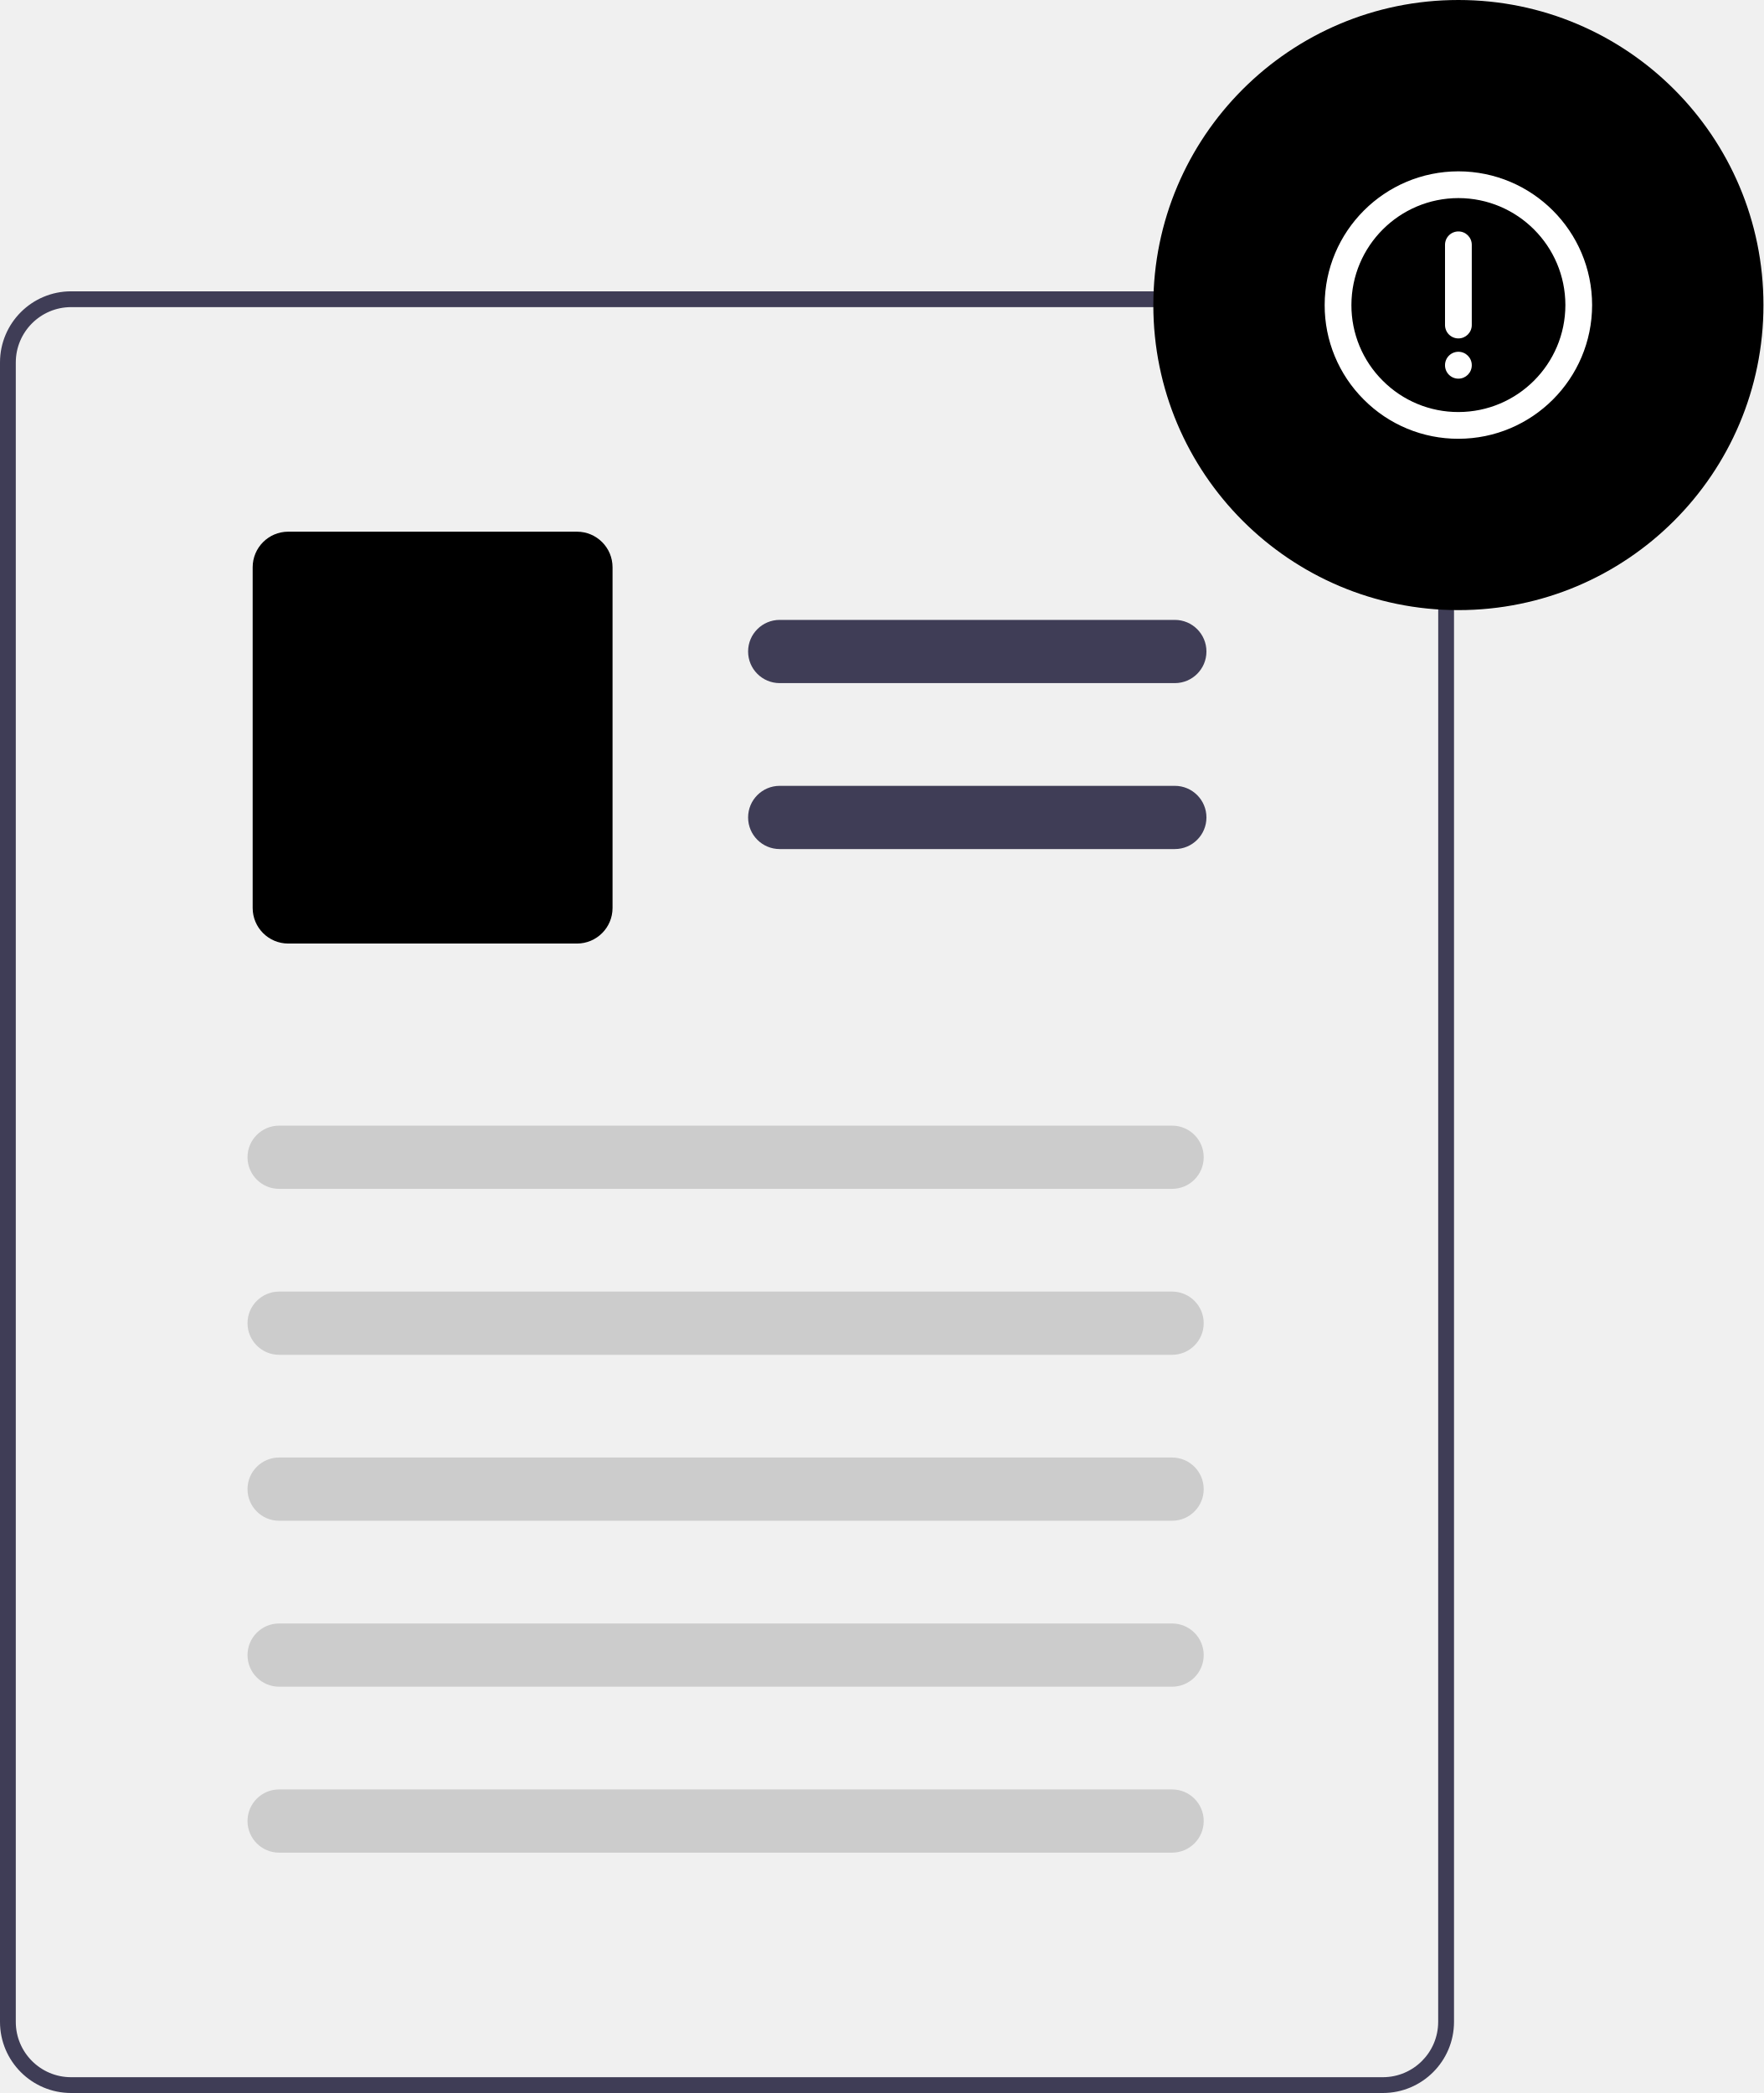
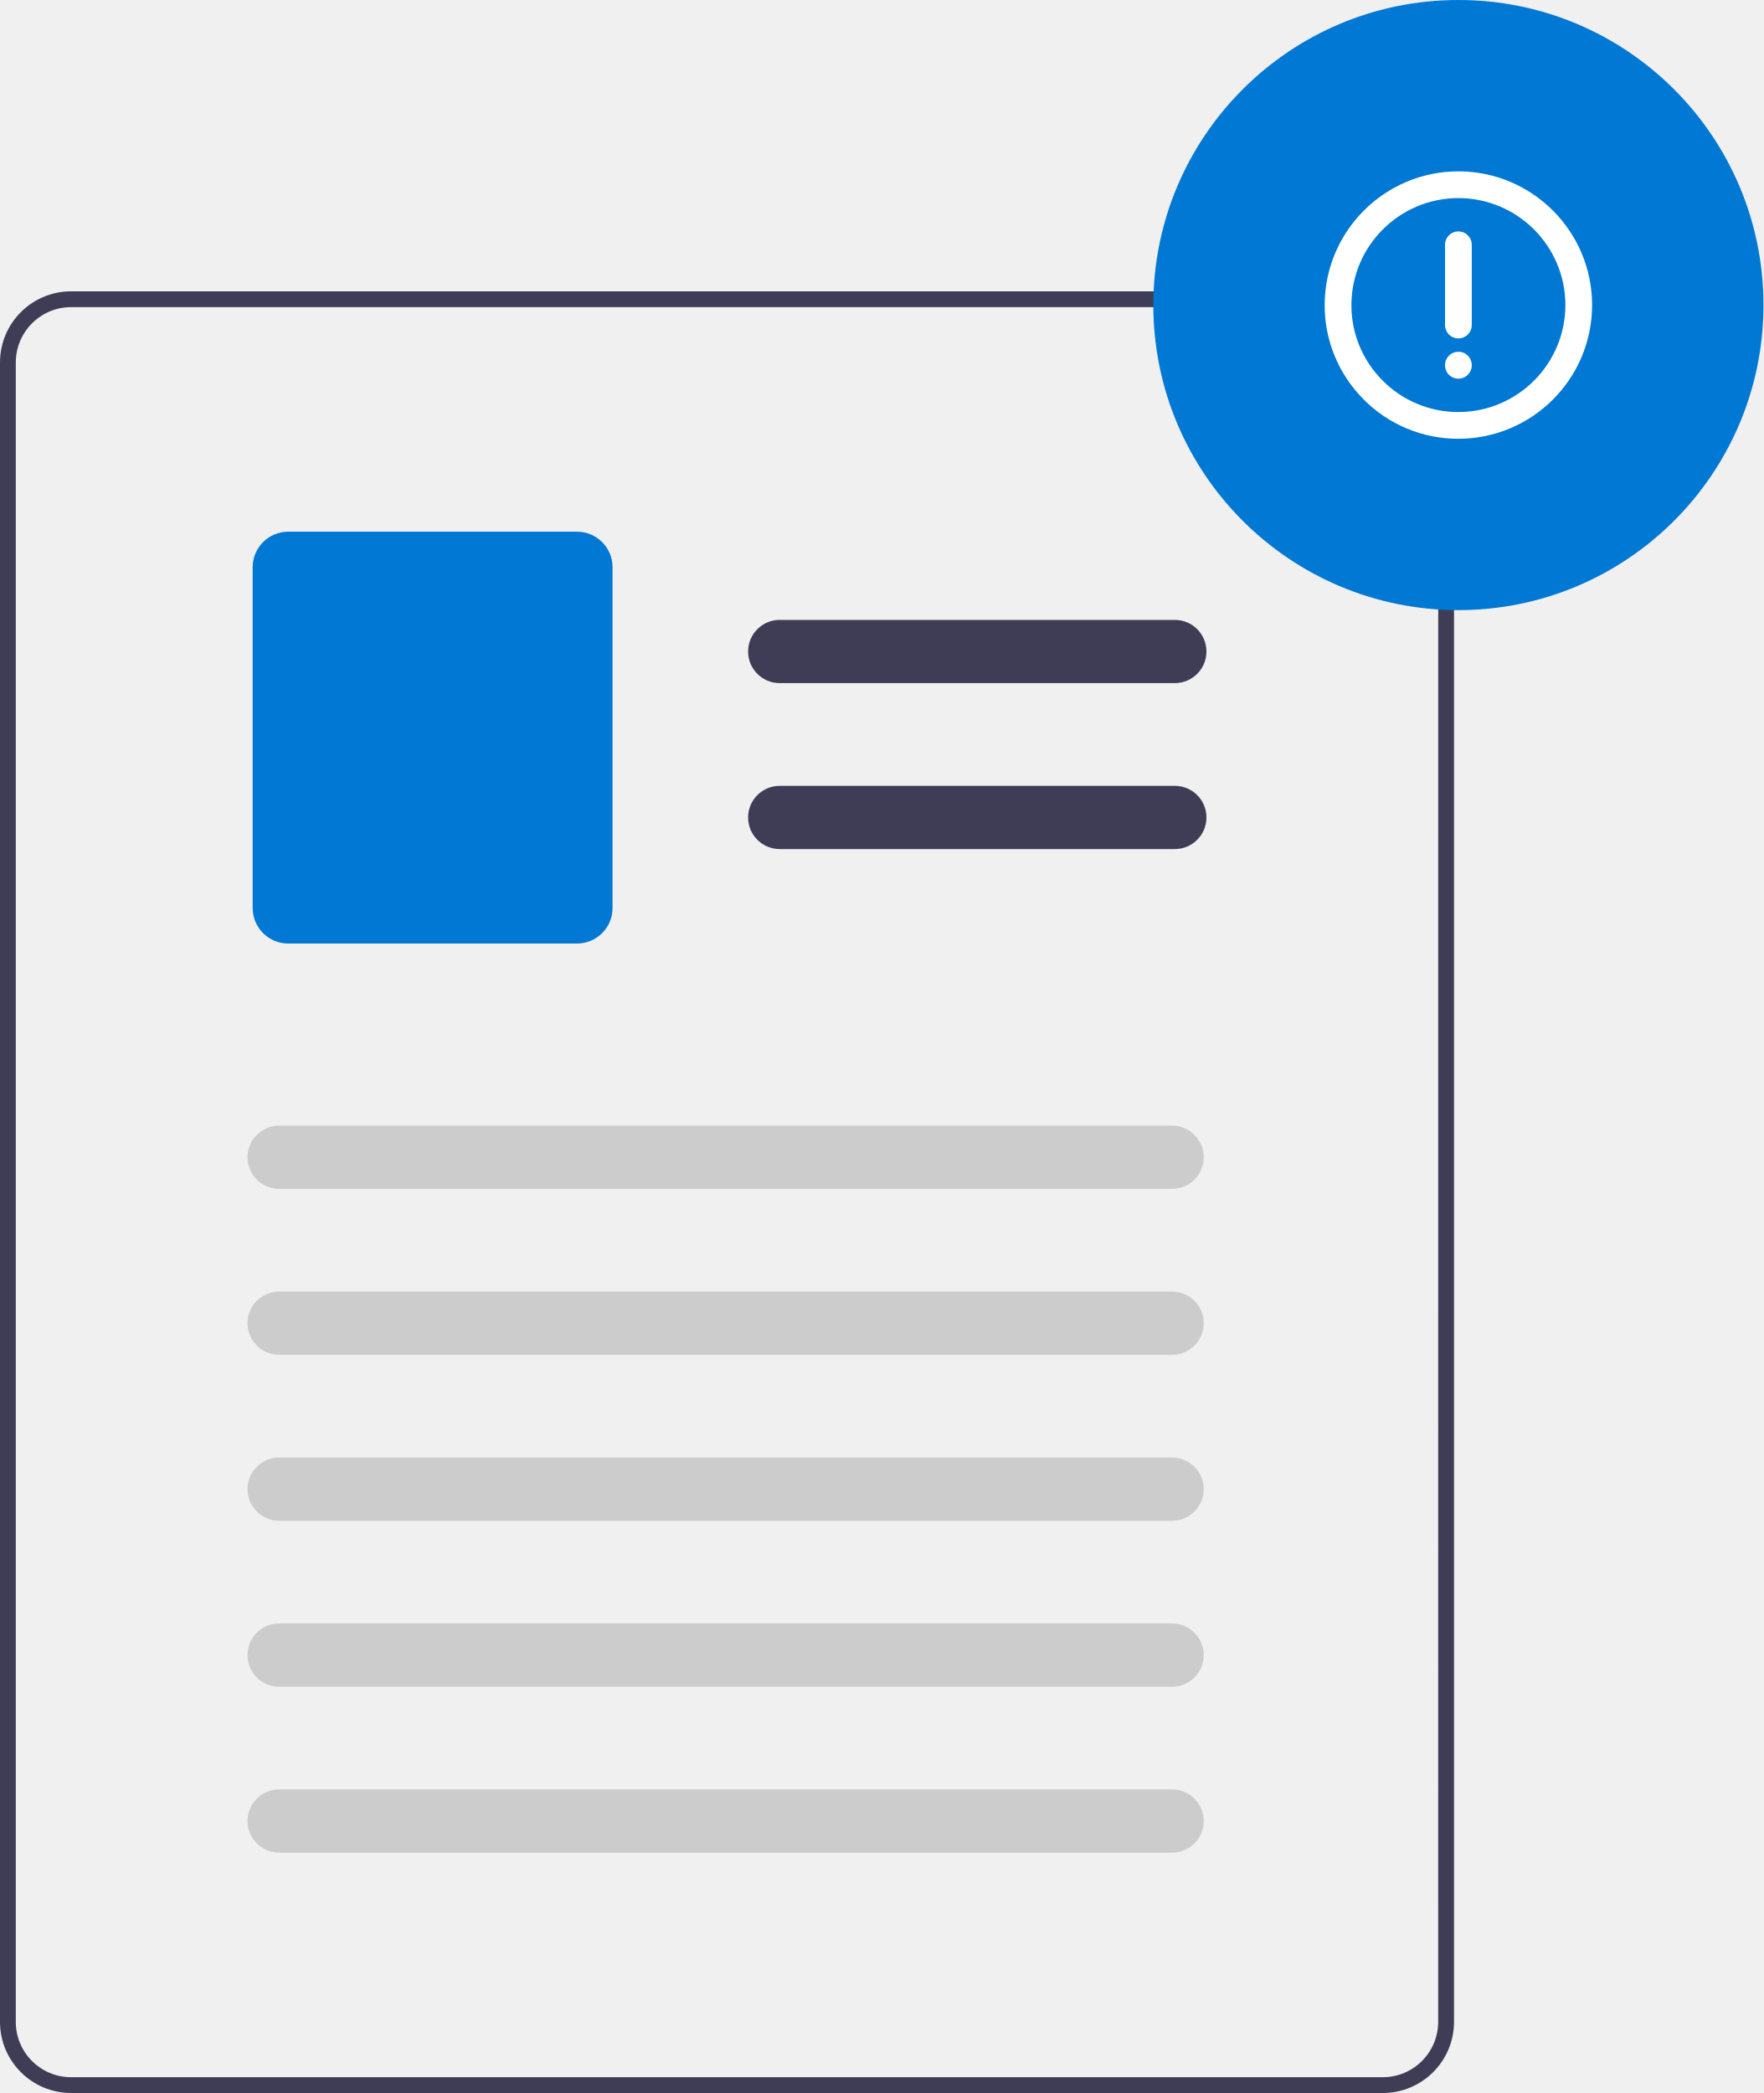
<svg xmlns="http://www.w3.org/2000/svg" viewBox="0 0 606.627 720">
  <g transform="translate(-656.687 -180)">
    <path d="M797.411,247.279A24.721,24.721,0,0,0,774.8,232.154H323.562A24.474,24.474,0,0,0,299.1,256.615V827.478a24.474,24.474,0,0,0,24.461,24.461H774.82a24.493,24.493,0,0,0,24.461-24.461V256.615a24.029,24.029,0,0,0-1.854-9.335Zm-3.578,580.2A19.052,19.052,0,0,1,774.8,846.506H323.562a19.031,19.031,0,0,1-19.029-19.02V256.618a19.055,19.055,0,0,1,19.029-19.029H774.82a19.123,19.123,0,0,1,17.663,11.97,21.058,21.058,0,0,1,.715,2.147,18.872,18.872,0,0,1,.651,4.912Z" transform="translate(357.587 48.061)" fill="#3f3d56" />
    <path d="M578.54,312.161H442.619a10.874,10.874,0,1,1,0-21.748H578.54a10.874,10.874,0,1,1,0,21.748Z" transform="translate(482.289 102.833)" fill="#3f3d56" />
    <path d="M578.54,341.585H442.619a10.874,10.874,0,0,1,0-21.748H578.54a10.874,10.874,0,1,1,0,21.748Z" transform="translate(482.289 130.495)" fill="#3f3d56" />
-     <path d="M455.465,416.457h-99.33A12.247,12.247,0,0,1,343.9,404.223V287.006a12.247,12.247,0,0,1,12.234-12.234h99.33A12.247,12.247,0,0,1,467.7,287.006V404.223a12.247,12.247,0,0,1-12.235,12.234Z" transform="translate(399.704 88.128)" fill="currentColor" />
+     <path d="M455.465,416.457h-99.33A12.247,12.247,0,0,1,343.9,404.223V287.006a12.247,12.247,0,0,1,12.234-12.234h99.33A12.247,12.247,0,0,1,467.7,287.006V404.223a12.247,12.247,0,0,1-12.235,12.234Z" transform="translate(399.704 88.128)" fill="#0078d4" />
    <path d="M661.041,401.835H353.861a10.874,10.874,0,1,1,0-21.748h307.18a10.874,10.874,0,0,1,0,21.748Z" transform="translate(398.846 187.138)" fill="#ccc" />
    <path d="M661.041,431.258H353.861a10.874,10.874,0,0,1,0-21.748h307.18a10.874,10.874,0,1,1,0,21.748Z" transform="translate(398.846 214.8)" fill="#ccc" />
    <path d="M661.041,460.682H353.861a10.874,10.874,0,0,1,0-21.748h307.18a10.874,10.874,0,1,1,0,21.748Z" transform="translate(398.846 242.462)" fill="#ccc" />
    <path d="M661.041,490.106H353.861a10.874,10.874,0,0,1,0-21.748h307.18a10.874,10.874,0,1,1,0,21.748Z" transform="translate(398.846 270.125)" fill="#ccc" />
    <path d="M661.041,519.53H353.861a10.874,10.874,0,1,1,0-21.748h307.18a10.874,10.874,0,0,1,0,21.748Z" transform="translate(398.846 297.787)" fill="#ccc" />
-     <circle cx="104.941" cy="104.941" r="104.941" transform="translate(1053.432 180)" fill="currentColor" />
+     <circle cx="104.941" cy="104.941" r="104.941" transform="translate(1053.432 180)" fill="#0078d4" />
    <path d="M-9376.528,4744.525A45.726,45.726,0,0,1-9390,4712a46.058,46.058,0,0,1,46.009-46A46.054,46.054,0,0,1-9298,4712a46.048,46.048,0,0,1-45.991,46A45.7,45.7,0,0,1-9376.528,4744.525ZM-9380.8,4712a36.555,36.555,0,0,0,10.777,26.016,36.6,36.6,0,0,0,26.029,10.786,36.842,36.842,0,0,0,36.8-36.8,36.842,36.842,0,0,0-36.8-36.8A36.844,36.844,0,0,0-9380.8,4712Zm32.2,20.716v-.043a4.6,4.6,0,0,1,4.608-4.6,4.6,4.6,0,0,1,4.595,4.6v.043a4.6,4.6,0,0,1-4.595,4.606A4.6,4.6,0,0,1-9348.6,4732.721Zm0-13.843v-27.6a4.6,4.6,0,0,1,4.608-4.6,4.6,4.6,0,0,1,4.595,4.6v27.6a4.6,4.6,0,0,1-4.595,4.606A4.6,4.6,0,0,1-9348.6,4718.878Z" transform="translate(10502.373 -4427.06)" fill="#fff" />
  </g>
</svg>
